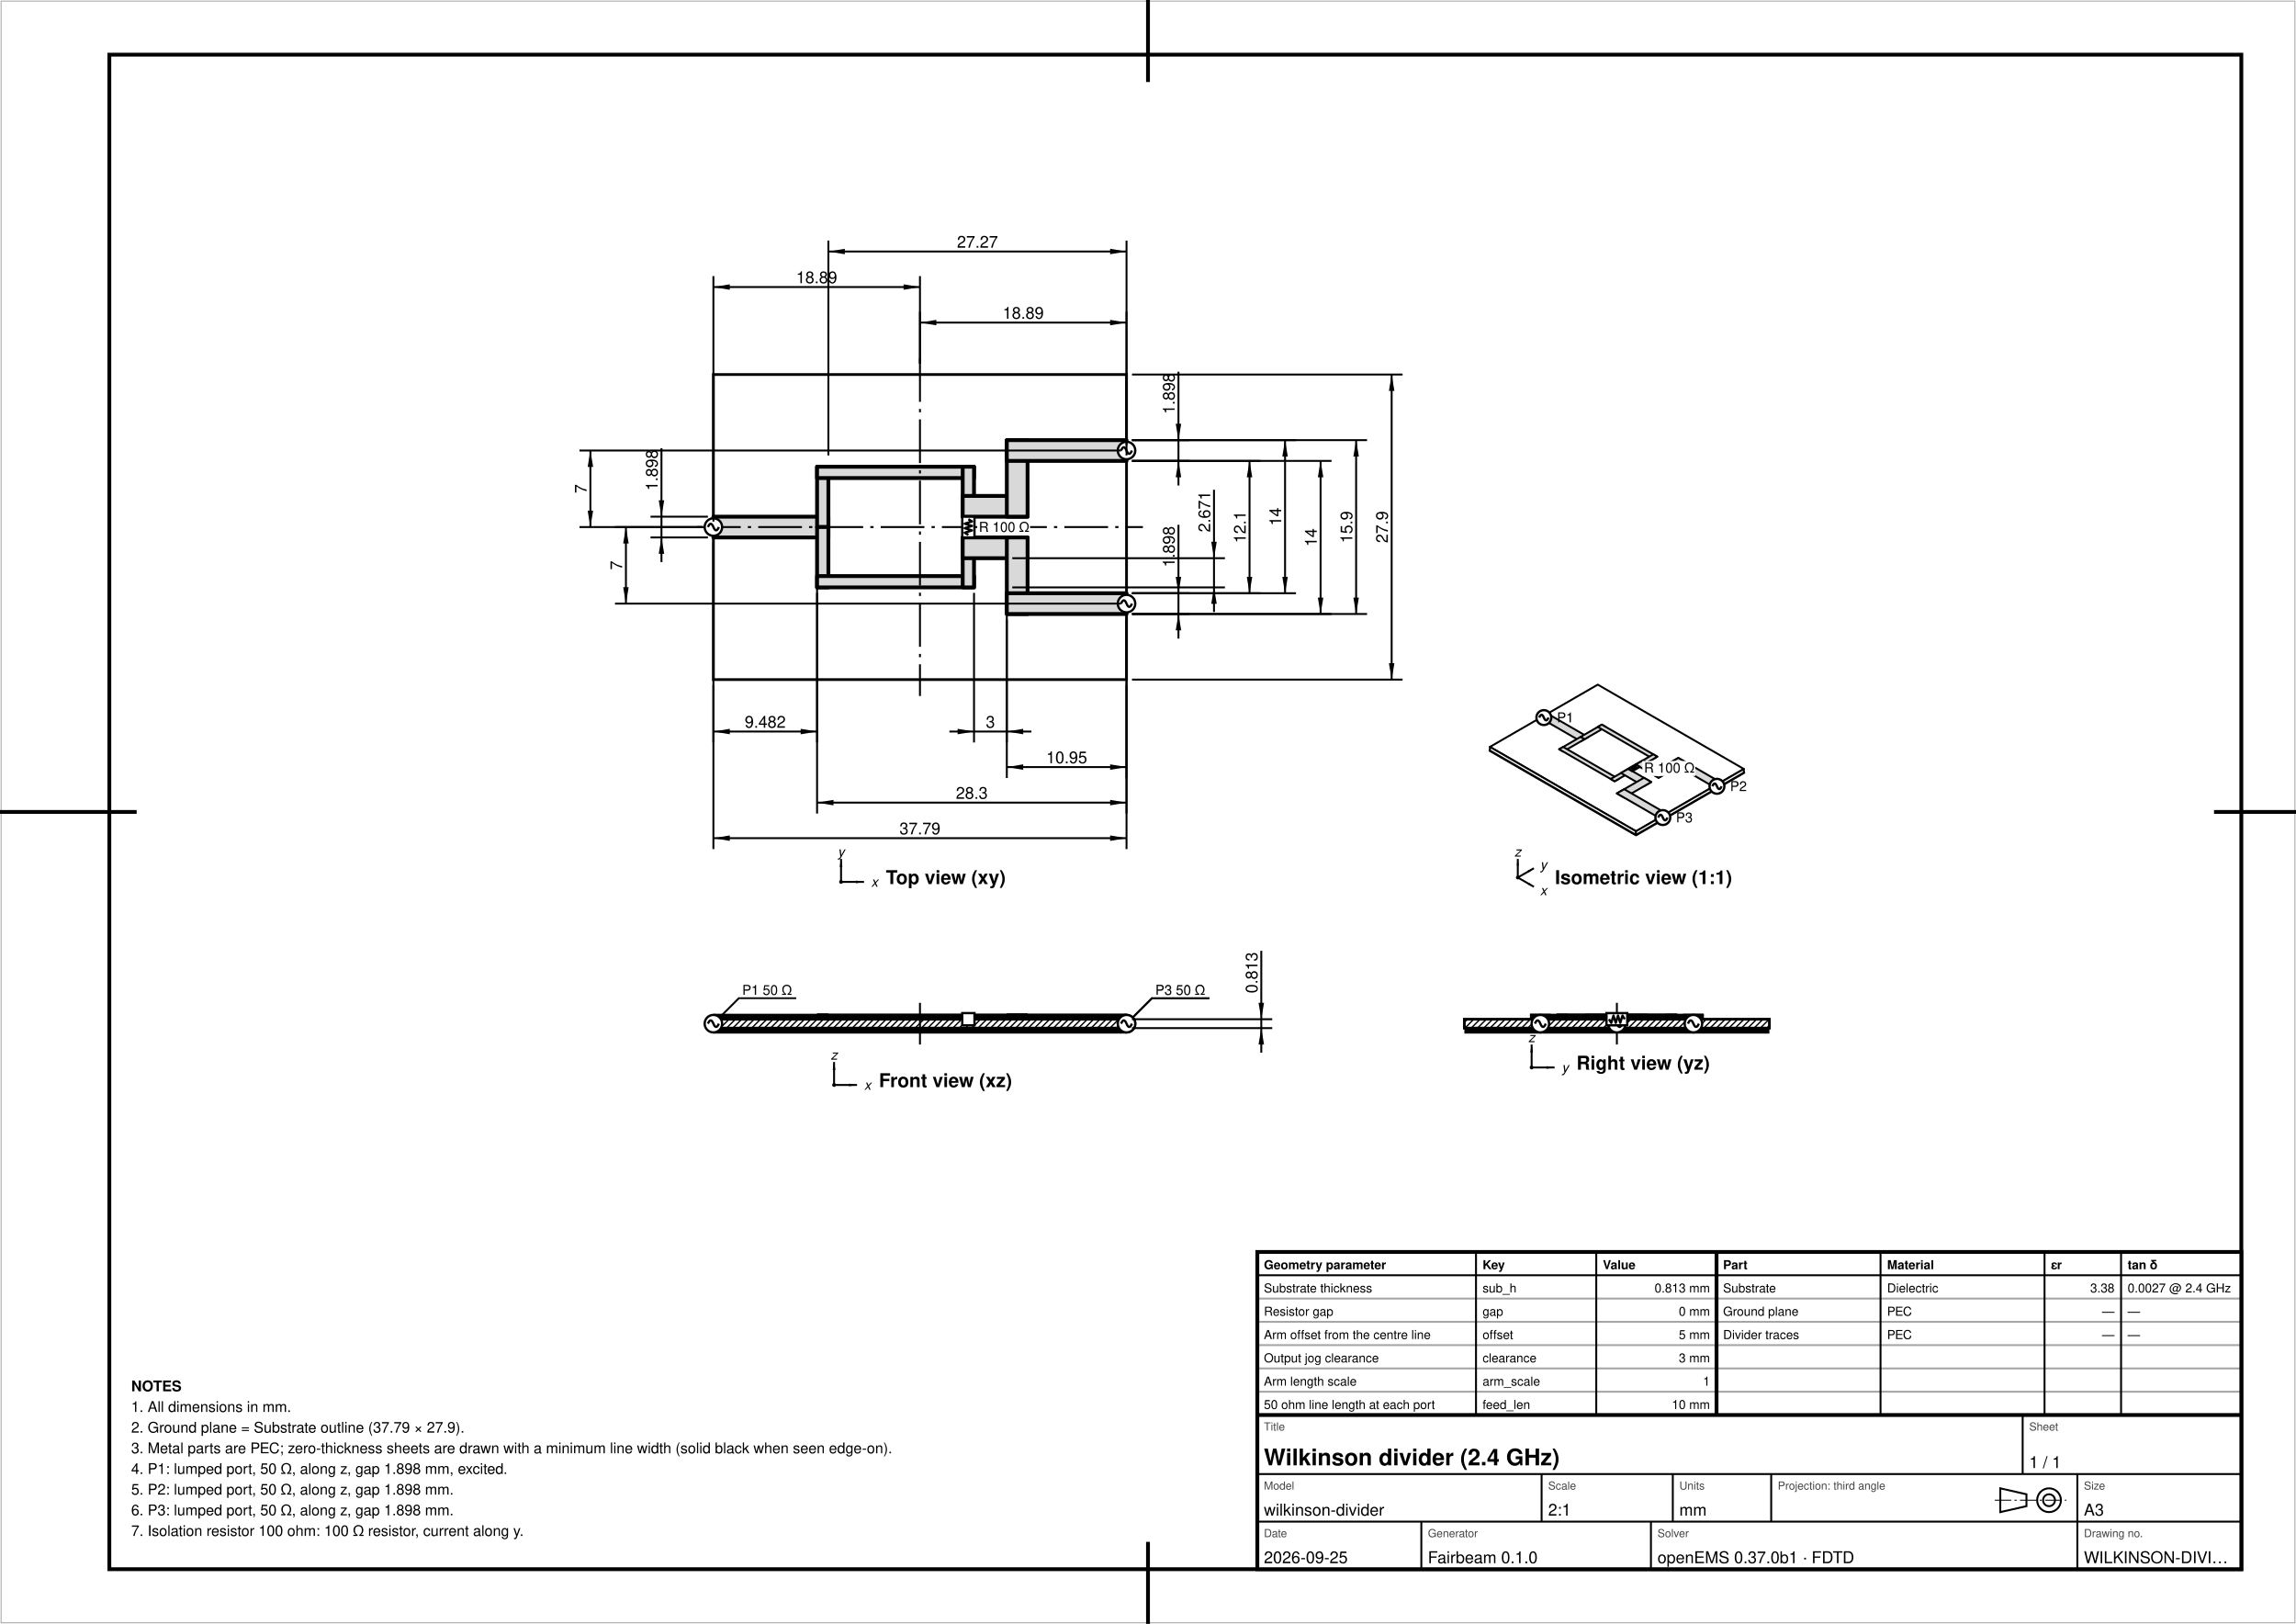
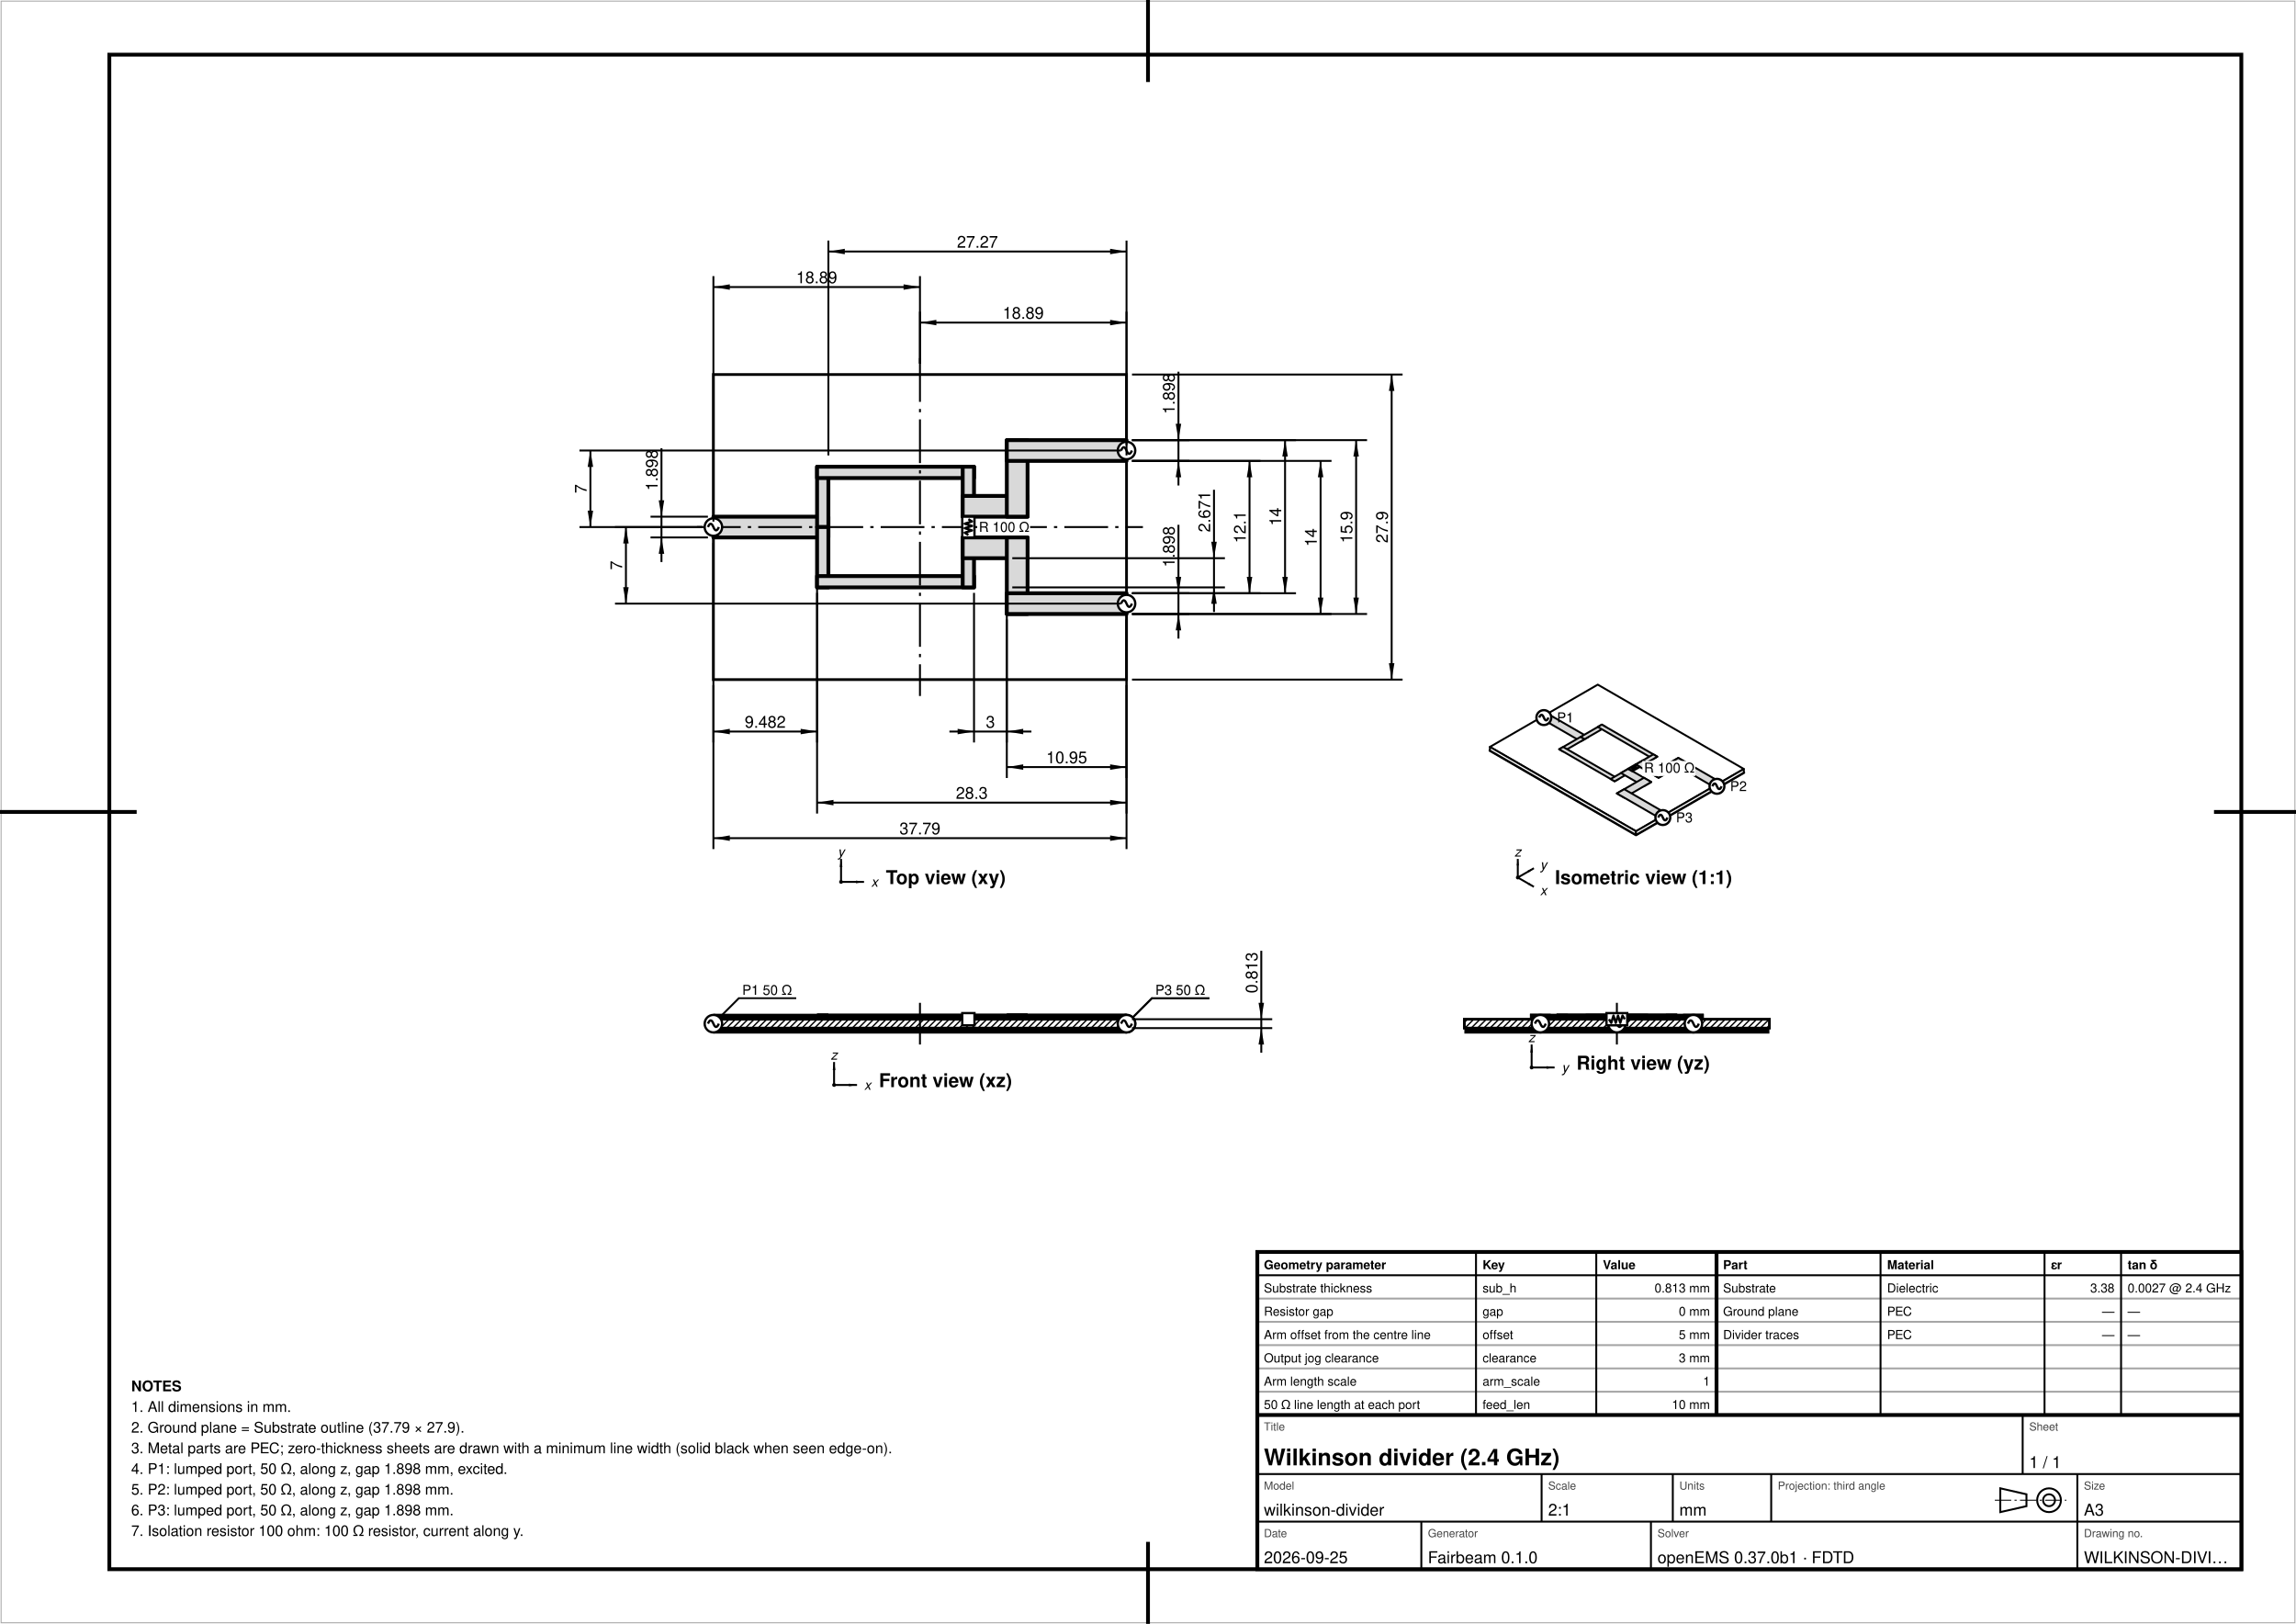
<svg xmlns="http://www.w3.org/2000/svg" version="1.1" width="420mm" height="297mm" viewBox="0 0 420 297" font-family="'IBM Plex Sans', Helvetica, Arial, sans-serif">
  <rect x="0" y="0" width="420" height="297" fill="#fff" stroke="none" />
  <g class="frame">
    <rect x="20" y="10" width="390" height="277" fill="none" stroke="#000" stroke-width="0.7" />
    <g stroke="#000" stroke-width="0.7">
      <line x1="210" y1="0" x2="210" y2="15" />
      <line x1="210" y1="282" x2="210" y2="297" />
      <line x1="0" y1="148.5" x2="25" y2="148.5" />
      <line x1="405" y1="148.5" x2="420" y2="148.5" />
    </g>
    <rect x="0.2" y="0.2" width="419.6" height="296.6" fill="none" stroke="#000" stroke-width="0.175" stroke-opacity="0.35" />
  </g>
  <g transform="translate(129.5 67.5)">
    <g class="view view-top">
      <g>
        <polygon points="1,56.796 76.572,56.796 76.572,1 1,1" fill="#fff" stroke="none" />
      </g>
      <g fill="none" stroke="#000" stroke-width="0.5">
        <polygon points="1,56.796 76.572,56.796 76.572,1 1,1" />
      </g>
      <g stroke-linejoin="round">
        <polygon points="1,30.796 22.035,30.796 22.035,27 1,27" fill="#d9d9d9" stroke="#000" stroke-width="0.7" />
        <polygon points="19.965,28.898 22.035,28.898 22.035,17.863 19.965,17.863" fill="#d9d9d9" stroke="#000" stroke-width="0.7" />
        <polygon points="19.965,19.933 48.674,19.933 48.674,17.863 19.965,17.863" fill="#d9d9d9" stroke="#000" stroke-width="0.7" />
        <polygon points="46.604,27 48.674,27 48.674,17.863 46.604,17.863" fill="#d9d9d9" stroke="#000" stroke-width="0.7" />
        <polygon points="46.604,27 58.47,27 58.47,23.204 46.604,23.204" fill="#d9d9d9" stroke="#000" stroke-width="0.7" />
        <polygon points="54.674,27 58.47,27 58.47,13 54.674,13" fill="#d9d9d9" stroke="#000" stroke-width="0.7" />
        <polygon points="54.674,16.796 76.572,16.796 76.572,13 54.674,13" fill="#d9d9d9" stroke="#000" stroke-width="0.7" />
        <polygon points="19.965,39.933 22.035,39.933 22.035,28.898 19.965,28.898" fill="#d9d9d9" stroke="#000" stroke-width="0.7" />
        <polygon points="19.965,39.933 48.674,39.933 48.674,37.863 19.965,37.863" fill="#d9d9d9" stroke="#000" stroke-width="0.7" />
        <polygon points="46.604,39.933 48.674,39.933 48.674,30.796 46.604,30.796" fill="#d9d9d9" stroke="#000" stroke-width="0.7" />
        <polygon points="46.604,34.592 58.47,34.592 58.47,30.796 46.604,30.796" fill="#d9d9d9" stroke="#000" stroke-width="0.7" />
        <polygon points="54.674,44.796 58.47,44.796 58.47,30.796 54.674,30.796" fill="#d9d9d9" stroke="#000" stroke-width="0.7" />
        <polygon points="54.674,44.796 76.572,44.796 76.572,41 54.674,41" fill="#d9d9d9" stroke="#000" stroke-width="0.7" />
      </g>
      <g stroke="#000" stroke-width="0.35" stroke-dasharray="8 1.3 0.6 1.3">
        <line x1="38.786" y1="-2" x2="38.786" y2="59.796" />
        <line x1="-2" y1="28.898" x2="79.572" y2="28.898" />
      </g>
      <g class="ports">
        <line x1="1" y1="30.796" x2="1" y2="27" stroke="#000" stroke-width="0.35" />
        <g>
          <circle cx="1" cy="28.898" r="1.6" fill="#fff" stroke="#000" stroke-width="0.42" />
          <path d="M0.008 28.898Q0.504 27.698 1 28.898T1.992 28.898" fill="none" stroke="#000" stroke-width="0.42" />
        </g>
        <line x1="76.572" y1="16.796" x2="76.572" y2="13" stroke="#000" stroke-width="0.35" />
        <g>
          <circle cx="76.572" cy="14.898" r="1.6" fill="#fff" stroke="#000" stroke-width="0.42" />
          <path d="M75.58 14.898Q76.076 13.698 76.572 14.898T77.564 14.898" fill="none" stroke="#000" stroke-width="0.42" />
        </g>
        <line x1="76.572" y1="44.796" x2="76.572" y2="41" stroke="#000" stroke-width="0.35" />
        <g>
          <circle cx="76.572" cy="42.898" r="1.6" fill="#fff" stroke="#000" stroke-width="0.42" />
          <path d="M75.58 42.898Q76.076 41.698 76.572 42.898T77.564 42.898" fill="none" stroke="#000" stroke-width="0.42" />
        </g>
      </g>
      <g class="lumped">
        <g>
          <rect x="46.519" y="27" width="2.24" height="3.796" fill="#fff" stroke="#000" stroke-width="0.42" />
          <path d="M47.639 27.456L48.311 27.868L46.967 28.28L48.311 28.692L46.967 29.104L48.311 29.516L46.967 29.928L47.639 30.34" fill="none" stroke="#000" stroke-width="0.42" stroke-linejoin="round" />
          <g>
            <rect x="49.259" y="27.648" width="9.67" height="2.75" fill="#fff" stroke="none" />
            <text x="49.559" y="29.773" font-size="2.5">R 100 Ω</text>
          </g>
        </g>
      </g>
      <g class="dimensions">
        <g stroke="#000" stroke-width="0.35" fill="none">
          <line x1="38.786" y1="-1" x2="38.786" y2="-10.5" />
          <line x1="76.572" y1="13.898" x2="76.572" y2="-10.5" />
          <line x1="38.786" y1="-8.5" x2="76.572" y2="-8.5" />
          <line x1="1" y1="27.898" x2="1" y2="-17" />
          <line x1="38.786" y1="-1" x2="38.786" y2="-17" />
          <line x1="1" y1="-15" x2="38.786" y2="-15" />
          <line x1="22.035" y1="15.796" x2="22.035" y2="-23.5" />
          <line x1="76.572" y1="15.796" x2="76.572" y2="-23.5" />
          <line x1="22.035" y1="-21.5" x2="76.572" y2="-21.5" />
          <line x1="48.674" y1="40.933" x2="48.674" y2="68.296" />
          <line x1="54.674" y1="40.933" x2="54.674" y2="68.296" />
          <line x1="44.174" y1="66.296" x2="59.174" y2="66.296" />
          <line x1="1" y1="31.796" x2="1" y2="68.296" />
          <line x1="19.965" y1="31.796" x2="19.965" y2="68.296" />
          <line x1="1" y1="66.296" x2="19.965" y2="66.296" />
          <line x1="54.674" y1="45.796" x2="54.674" y2="74.796" />
          <line x1="76.572" y1="45.796" x2="76.572" y2="74.796" />
          <line x1="54.674" y1="72.796" x2="76.572" y2="72.796" />
          <line x1="19.965" y1="40.933" x2="19.965" y2="81.296" />
          <line x1="76.572" y1="45.796" x2="76.572" y2="81.296" />
          <line x1="19.965" y1="79.296" x2="76.572" y2="79.296" />
          <line x1="1" y1="57.796" x2="1" y2="87.796" />
          <line x1="76.572" y1="57.796" x2="76.572" y2="87.796" />
          <line x1="1" y1="85.796" x2="76.572" y2="85.796" />
          <line x1="0" y1="27" x2="-10.5" y2="27" />
          <line x1="0" y1="30.796" x2="-10.5" y2="30.796" />
          <line x1="-8.5" y1="14.484" x2="-8.5" y2="35.296" />
          <line x1="-1" y1="28.898" x2="-17" y2="28.898" />
          <line x1="75.572" y1="42.898" x2="-17" y2="42.898" />
          <line x1="-15" y1="28.898" x2="-15" y2="42.898" />
          <line x1="75.572" y1="14.898" x2="-23.5" y2="14.898" />
          <line x1="-1" y1="28.898" x2="-23.5" y2="28.898" />
          <line x1="-21.5" y1="14.898" x2="-21.5" y2="28.898" />
          <line x1="77.572" y1="41" x2="88.072" y2="41" />
          <line x1="77.572" y1="44.796" x2="88.072" y2="44.796" />
          <line x1="86.072" y1="28.484" x2="86.072" y2="49.296" />
          <line x1="77.572" y1="13" x2="88.072" y2="13" />
          <line x1="77.572" y1="16.796" x2="88.072" y2="16.796" />
          <line x1="86.072" y1="0.484" x2="86.072" y2="21.296" />
          <line x1="55.674" y1="34.592" x2="94.572" y2="34.592" />
          <line x1="55.674" y1="39.933" x2="94.572" y2="39.933" />
          <line x1="92.572" y1="22.076" x2="92.572" y2="44.433" />
          <line x1="77.572" y1="16.796" x2="101.072" y2="16.796" />
          <line x1="77.572" y1="41" x2="101.072" y2="41" />
          <line x1="99.072" y1="16.796" x2="99.072" y2="41" />
          <line x1="77.572" y1="13" x2="107.572" y2="13" />
          <line x1="77.572" y1="41" x2="107.572" y2="41" />
          <line x1="105.572" y1="13" x2="105.572" y2="41" />
          <line x1="77.572" y1="16.796" x2="114.072" y2="16.796" />
          <line x1="77.572" y1="44.796" x2="114.072" y2="44.796" />
          <line x1="112.072" y1="16.796" x2="112.072" y2="44.796" />
          <line x1="77.572" y1="13" x2="120.572" y2="13" />
          <line x1="77.572" y1="44.796" x2="120.572" y2="44.796" />
          <line x1="118.572" y1="13" x2="118.572" y2="44.796" />
          <line x1="77.572" y1="1" x2="127.072" y2="1" />
          <line x1="77.572" y1="56.796" x2="127.072" y2="56.796" />
          <line x1="125.072" y1="1" x2="125.072" y2="56.796" />
        </g>
        <g>
          <polygon points="38.786,-8.5 41.786,-9 41.786,-8" fill="#000" stroke="none" />
          <polygon points="76.572,-8.5 73.572,-8 73.572,-9" fill="#000" stroke="none" />
          <polygon points="1,-15 4,-15.5 4,-14.5" fill="#000" stroke="none" />
          <polygon points="38.786,-15 35.786,-14.5 35.786,-15.5" fill="#000" stroke="none" />
          <polygon points="22.035,-21.5 25.035,-22 25.035,-21" fill="#000" stroke="none" />
          <polygon points="76.572,-21.5 73.572,-21 73.572,-22" fill="#000" stroke="none" />
          <polygon points="48.674,66.296 45.674,66.796 45.674,65.796" fill="#000" stroke="none" />
          <polygon points="54.674,66.296 57.674,65.796 57.674,66.796" fill="#000" stroke="none" />
          <polygon points="1,66.296 4,65.796 4,66.796" fill="#000" stroke="none" />
          <polygon points="19.965,66.296 16.965,66.796 16.965,65.796" fill="#000" stroke="none" />
          <polygon points="54.674,72.796 57.674,72.296 57.674,73.296" fill="#000" stroke="none" />
          <polygon points="76.572,72.796 73.572,73.296 73.572,72.296" fill="#000" stroke="none" />
          <polygon points="19.965,79.296 22.965,78.796 22.965,79.796" fill="#000" stroke="none" />
          <polygon points="76.572,79.296 73.572,79.796 73.572,78.796" fill="#000" stroke="none" />
          <polygon points="1,85.796 4,85.296 4,86.296" fill="#000" stroke="none" />
          <polygon points="76.572,85.796 73.572,86.296 73.572,85.296" fill="#000" stroke="none" />
          <polygon points="-8.5,27 -9,24 -8,24" fill="#000" stroke="none" />
          <polygon points="-8.5,30.796 -8,33.796 -9,33.796" fill="#000" stroke="none" />
          <polygon points="-15,28.898 -14.5,31.898 -15.5,31.898" fill="#000" stroke="none" />
          <polygon points="-15,42.898 -15.5,39.898 -14.5,39.898" fill="#000" stroke="none" />
          <polygon points="-21.5,14.898 -21,17.898 -22,17.898" fill="#000" stroke="none" />
          <polygon points="-21.5,28.898 -22,25.898 -21,25.898" fill="#000" stroke="none" />
          <polygon points="86.072,41 85.572,38 86.572,38" fill="#000" stroke="none" />
          <polygon points="86.072,44.796 86.572,47.796 85.572,47.796" fill="#000" stroke="none" />
          <polygon points="86.072,13 85.572,10 86.572,10" fill="#000" stroke="none" />
          <polygon points="86.072,16.796 86.572,19.796 85.572,19.796" fill="#000" stroke="none" />
          <polygon points="92.572,34.592 92.072,31.592 93.072,31.592" fill="#000" stroke="none" />
          <polygon points="92.572,39.933 93.072,42.933 92.072,42.933" fill="#000" stroke="none" />
          <polygon points="99.072,16.796 99.572,19.796 98.572,19.796" fill="#000" stroke="none" />
          <polygon points="99.072,41 98.572,38 99.572,38" fill="#000" stroke="none" />
          <polygon points="105.572,13 106.072,16 105.072,16" fill="#000" stroke="none" />
          <polygon points="105.572,41 105.072,38 106.072,38" fill="#000" stroke="none" />
          <polygon points="112.072,16.796 112.572,19.796 111.572,19.796" fill="#000" stroke="none" />
          <polygon points="112.072,44.796 111.572,41.796 112.572,41.796" fill="#000" stroke="none" />
          <polygon points="118.572,13 119.072,16 118.072,16" fill="#000" stroke="none" />
          <polygon points="118.572,44.796 118.072,41.796 119.072,41.796" fill="#000" stroke="none" />
          <polygon points="125.072,1 125.572,4 124.572,4" fill="#000" stroke="none" />
          <polygon points="125.072,56.796 124.572,53.796 125.572,53.796" fill="#000" stroke="none" />
        </g>
        <g fill="#000" font-size="3" stroke="none">
          <text x="57.679" y="-9.2" text-anchor="middle">18.89</text>
          <text x="19.893" y="-15.7" text-anchor="middle">18.89</text>
          <text x="49.303" y="-22.2" text-anchor="middle">27.27</text>
          <text x="51.674" y="65.596" text-anchor="middle">3</text>
          <text x="10.483" y="65.596" text-anchor="middle">9.482</text>
          <text x="65.623" y="72.096" text-anchor="middle">10.95</text>
          <text x="48.268" y="78.596" text-anchor="middle">28.3</text>
          <text x="38.786" y="85.096" text-anchor="middle">37.79</text>
          <text x="-9.2" y="18.492" text-anchor="middle" transform="rotate(-90 -9.2 18.492)">1.898</text>
          <text x="-15.7" y="35.898" text-anchor="middle" transform="rotate(-90 -15.7 35.898)">7</text>
          <text x="-22.2" y="21.898" text-anchor="middle" transform="rotate(-90 -22.2 21.898)">7</text>
          <text x="85.372" y="32.492" text-anchor="middle" transform="rotate(-90 85.372 32.492)">1.898</text>
          <text x="85.372" y="4.492" text-anchor="middle" transform="rotate(-90 85.372 4.492)">1.898</text>
          <text x="91.872" y="26.084" text-anchor="middle" transform="rotate(-90 91.872 26.084)">2.671</text>
          <text x="98.372" y="28.898" text-anchor="middle" transform="rotate(-90 98.372 28.898)">12.1</text>
          <text x="104.872" y="27" text-anchor="middle" transform="rotate(-90 104.872 27)">14</text>
          <text x="111.372" y="30.796" text-anchor="middle" transform="rotate(-90 111.372 30.796)">14</text>
          <text x="117.872" y="28.898" text-anchor="middle" transform="rotate(-90 117.872 28.898)">15.9</text>
          <text x="124.372" y="28.898" text-anchor="middle" transform="rotate(-90 124.372 28.898)">27.9</text>
        </g>
      </g>
      <g class="triad">
        <circle cx="24.351" cy="93.796" r="0.35" fill="#000" stroke="none" />
        <line x1="24.351" y1="93.796" x2="28.551" y2="93.796" stroke="#000" stroke-width="0.35" />
        <polygon points="28.551,93.796 27.081,94.041 27.081,93.551" fill="#000" stroke="none" />
        <text x="29.851" y="94.671" font-size="2.5" text-anchor="start" font-style="italic">x</text>
        <line x1="24.351" y1="93.796" x2="24.351" y2="89.596" stroke="#000" stroke-width="0.35" />
        <polygon points="24.351,89.596 24.596,91.066 24.106,91.066" fill="#000" stroke="none" />
        <text x="24.351" y="89.171" font-size="2.5" text-anchor="middle" font-style="italic">y</text>
      </g>
      <text x="32.551" y="94.196" font-size="3.5" font-weight="600">Top view (xy)</text>
    </g>
  </g>
  <g transform="translate(271.547 124.217)">
    <g class="view view-iso">
      <polygon points="1,13.053 27.719,28.479 47.445,17.09 20.727,1.664" fill="#d9d9d9" stroke="#000" stroke-width="0.5" stroke-linejoin="round" />
      <polygon points="1,12.389 27.719,27.815 47.445,16.426 20.727,1" fill="#fff" stroke="#000" stroke-width="0.35" stroke-linejoin="round" />
      <polygon points="10.192,7.082 17.629,11.376 18.971,10.601 11.534,6.307" fill="#d9d9d9" stroke="#000" stroke-width="0.35" stroke-linejoin="round" />
      <polygon points="17.569,10.566 18.3,10.988 22.202,8.736 21.47,8.313" fill="#d9d9d9" stroke="#000" stroke-width="0.35" stroke-linejoin="round" />
      <polygon points="20.738,8.736 30.888,14.596 31.62,14.173 21.47,8.313" fill="#d9d9d9" stroke="#000" stroke-width="0.35" stroke-linejoin="round" />
      <polygon points="13.667,12.818 14.399,13.241 18.3,10.988 17.569,10.566" fill="#d9d9d9" stroke="#000" stroke-width="0.35" stroke-linejoin="round" />
      <polygon points="27.658,15.616 28.39,16.039 31.62,14.173 30.888,13.751" fill="#d9d9d9" stroke="#000" stroke-width="0.35" stroke-linejoin="round" />
      <polygon points="13.667,12.818 23.817,18.678 24.549,18.256 14.399,12.396" fill="#d9d9d9" stroke="#000" stroke-width="0.35" stroke-linejoin="round" />
      <polygon points="30.511,17.263 31.853,18.038 36.803,15.18 35.461,14.406" fill="#d9d9d9" stroke="#000" stroke-width="0.35" stroke-linejoin="round" />
      <polygon points="27.658,15.616 31.853,18.038 33.195,17.263 29,14.841" fill="#d9d9d9" stroke="#000" stroke-width="0.35" stroke-linejoin="round" />
      <polygon points="34.119,15.18 41.861,19.65 43.203,18.875 35.461,14.406" fill="#d9d9d9" stroke="#000" stroke-width="0.35" stroke-linejoin="round" />
      <polygon points="23.085,18.256 23.817,18.678 27.048,16.813 26.316,16.391" fill="#d9d9d9" stroke="#000" stroke-width="0.35" stroke-linejoin="round" />
      <polygon points="24.974,17.166 29.169,19.588 30.511,18.813 26.316,16.391" fill="#d9d9d9" stroke="#000" stroke-width="0.35" stroke-linejoin="round" />
      <polygon points="24.219,20.896 25.561,21.671 30.511,18.813 29.169,18.038" fill="#d9d9d9" stroke="#000" stroke-width="0.35" stroke-linejoin="round" />
      <polygon points="1,13.053 27.719,28.479 27.719,27.815 1,12.389" fill="#fff" stroke="#000" stroke-width="0.35" stroke-linejoin="round" />
      <polygon points="27.719,28.479 47.445,17.09 47.445,16.426 27.719,27.815" fill="#fff" stroke="#000" stroke-width="0.35" stroke-linejoin="round" />
      <polygon points="24.219,20.896 31.961,25.366 33.303,24.591 25.561,20.121" fill="#d9d9d9" stroke="#000" stroke-width="0.35" stroke-linejoin="round" />
      <line x1="10.192" y1="7.746" x2="11.534" y2="6.307" stroke="#000" stroke-width="0.35" />
      <g>
        <circle cx="10.863" cy="7.027" r="1.36" fill="#fff" stroke="#000" stroke-width="0.42" />
        <path d="M10.02 7.027Q10.442 6.007 10.863 7.027T11.707 7.027" fill="none" stroke="#000" stroke-width="0.42" />
      </g>
      <text x="13.263" y="7.902" font-size="2.5">P1</text>
      <line x1="41.861" y1="20.314" x2="43.203" y2="18.875" stroke="#000" stroke-width="0.35" />
      <g>
        <circle cx="42.532" cy="19.595" r="1.36" fill="#fff" stroke="#000" stroke-width="0.42" />
        <path d="M41.689 19.595Q42.11 18.575 42.532 19.595T43.375 19.595" fill="none" stroke="#000" stroke-width="0.42" />
      </g>
      <text x="44.932" y="20.47" font-size="2.5">P2</text>
      <line x1="31.961" y1="26.03" x2="33.303" y2="24.591" stroke="#000" stroke-width="0.35" />
      <g>
        <circle cx="32.632" cy="25.31" r="1.36" fill="#fff" stroke="#000" stroke-width="0.42" />
        <path d="M31.789 25.31Q32.211 24.29 32.632 25.31T33.475 25.31" fill="none" stroke="#000" stroke-width="0.42" />
      </g>
      <text x="35.032" y="26.185" font-size="2.5">P3</text>
      <g class="lumped">
        <polygon points="26.316,16.391 27.048,16.813 28.39,16.039 27.658,15.616" fill="#fff" stroke="#000" stroke-width="0.42" stroke-linejoin="round" />
        <path d="M26.843 16.509L27.208 16.552L26.915 16.214L27.499 16.384L27.206 16.046L27.791 16.215L27.497 15.878L27.863 15.92" fill="none" stroke="#000" stroke-width="0.35" stroke-linejoin="round" />
        <g>
          <rect x="28.89" y="14.965" width="9.67" height="2.75" fill="#fff" stroke="none" />
          <text x="29.19" y="17.09" font-size="2.5">R 100 Ω</text>
        </g>
      </g>
      <g class="triad">
        <circle cx="6.099" cy="36.279" r="0.35" fill="#000" stroke="none" />
        <line x1="6.099" y1="36.279" x2="9.043" y2="37.979" stroke="#000" stroke-width="0.35" />
        <polygon points="9.043,37.979 7.913,37.556 8.112,37.212" fill="#000" stroke="none" />
        <text x="10.169" y="39.504" font-size="2.5" text-anchor="start" font-style="italic">x</text>
        <line x1="6.099" y1="36.279" x2="9.043" y2="34.579" stroke="#000" stroke-width="0.35" />
        <polygon points="9.043,34.579 8.112,35.346 7.913,35.002" fill="#000" stroke="none" />
        <text x="10.169" y="34.804" font-size="2.5" text-anchor="start" font-style="italic">y</text>
        <line x1="6.099" y1="36.279" x2="6.099" y2="32.879" stroke="#000" stroke-width="0.35" />
        <polygon points="6.099,32.879 6.297,34.069 5.9,34.069" fill="#000" stroke="none" />
        <text x="6.099" y="32.454" font-size="2.5" text-anchor="middle" font-style="italic">z</text>
      </g>
      <text x="12.899" y="37.479" font-size="3.5" font-weight="600">Isometric view (1:1)</text>
    </g>
  </g>
  <g transform="translate(129.5 185.412)">
    <g class="view view-front">
      <g>
        <polygon points="1,2.626 76.572,2.626 76.572,1 1,1" fill="#fff" stroke="none" />
      </g>
      <path d="M1 1.575L1.575 1M1.099 2.626L2.725 1M2.248 2.626L3.874 1M3.398 2.626L5.024 1M4.548 2.626L6.174 1M5.698 2.626L7.324 1M6.847 2.626L8.473 1M7.997 2.626L9.623 1M9.147 2.626L10.773 1M10.297 2.626L11.923 1M11.446 2.626L13.072 1M12.596 2.626L14.222 1M13.746 2.626L15.372 1M14.896 2.626L16.522 1M16.045 2.626L17.671 1M17.195 2.626L18.821 1M18.345 2.626L19.971 1M19.495 2.626L21.121 1M20.644 2.626L22.27 1M21.794 2.626L23.42 1M22.944 2.626L24.57 1M24.094 2.626L25.72 1M25.244 2.626L26.87 1M26.393 2.626L28.019 1M27.543 2.626L29.169 1M28.693 2.626L30.319 1M29.843 2.626L31.469 1M30.992 2.626L32.618 1M32.142 2.626L33.768 1M33.292 2.626L34.918 1M34.442 2.626L36.068 1M35.591 2.626L37.217 1M36.741 2.626L38.367 1M37.891 2.626L39.517 1M39.041 2.626L40.667 1M40.19 2.626L41.816 1M41.34 2.626L42.966 1M42.49 2.626L44.116 1M43.64 2.626L45.266 1M44.789 2.626L46.415 1M45.939 2.626L47.565 1M47.089 2.626L48.715 1M48.239 2.626L49.865 1M49.388 2.626L51.014 1M50.538 2.626L52.164 1M51.688 2.626L53.314 1M52.838 2.626L54.464 1M53.987 2.626L55.613 1M55.137 2.626L56.763 1M56.287 2.626L57.913 1M57.437 2.626L59.063 1M58.586 2.626L60.212 1M59.736 2.626L61.362 1M60.886 2.626L62.512 1M62.036 2.626L63.662 1M63.185 2.626L64.811 1M64.335 2.626L65.961 1M65.485 2.626L67.111 1M66.635 2.626L68.261 1M67.784 2.626L69.41 1M68.934 2.626L70.56 1M70.084 2.626L71.71 1M71.234 2.626L72.86 1M72.383 2.626L74.009 1M73.533 2.626L75.159 1M74.683 2.626L76.309 1M75.833 2.626L76.572 1.887" fill="none" stroke="#000" stroke-width="0.25" />
      <g fill="none" stroke="#000" stroke-width="0.5">
        <polygon points="1,2.626 76.572,2.626 76.572,1 1,1" />
      </g>
      <g stroke-linejoin="round">
        <rect x="54.674" y="0" width="21.898" height="1" fill="#000" stroke="none" />
        <rect x="19.965" y="0" width="28.709" height="1" fill="#000" stroke="none" />
        <rect x="46.604" y="0" width="2.07" height="1" fill="#000" stroke="none" />
        <rect x="46.604" y="0" width="11.866" height="1" fill="#000" stroke="none" />
        <rect x="54.674" y="0" width="3.796" height="1" fill="#000" stroke="none" />
        <rect x="19.965" y="0" width="2.07" height="1" fill="#000" stroke="none" />
        <rect x="1" y="0" width="21.035" height="1" fill="#000" stroke="none" />
        <rect x="46.604" y="0" width="11.866" height="1" fill="#000" stroke="none" />
        <rect x="19.965" y="0" width="2.07" height="1" fill="#000" stroke="none" />
        <rect x="19.965" y="0" width="28.709" height="1" fill="#000" stroke="none" />
        <rect x="46.604" y="0" width="2.07" height="1" fill="#000" stroke="none" />
        <rect x="54.674" y="0" width="3.796" height="1" fill="#000" stroke="none" />
        <rect x="54.674" y="0" width="21.898" height="1" fill="#000" stroke="none" />
        <rect x="1" y="2.626" width="75.572" height="1" fill="#000" stroke="none" />
      </g>
      <g stroke="#000" stroke-width="0.35" stroke-dasharray="8 1.3 0.6 1.3">
        <line x1="38.786" y1="-2" x2="38.786" y2="5.626" />
      </g>
      <g class="ports">
        <line x1="1" y1="2.626" x2="1" y2="1" stroke="#000" stroke-width="0.35" />
        <g>
          <circle cx="1" cy="1.813" r="1.6" fill="#fff" stroke="#000" stroke-width="0.42" />
          <path d="M0.008 1.813Q0.504 0.613 1 1.813T1.992 1.813" fill="none" stroke="#000" stroke-width="0.42" />
        </g>
        <line x1="76.572" y1="2.626" x2="76.572" y2="1" stroke="#000" stroke-width="0.35" />
        <g>
          <circle cx="76.572" cy="1.813" r="1.6" fill="#fff" stroke="#000" stroke-width="0.42" />
          <path d="M75.58 1.813Q76.076 0.613 76.572 1.813T77.564 1.813" fill="none" stroke="#000" stroke-width="0.42" />
        </g>
        <line x1="76.572" y1="2.626" x2="76.572" y2="1" stroke="#000" stroke-width="0.35" />
        <g>
          <circle cx="76.572" cy="1.813" r="1.6" fill="#fff" stroke="#000" stroke-width="0.42" />
          <path d="M75.58 1.813Q76.076 0.613 76.572 1.813T77.564 1.813" fill="none" stroke="#000" stroke-width="0.42" />
        </g>
        <g>
          <polyline points="2.131,0.682 5.667,-2.854 16.152,-2.854" fill="none" stroke="#000" stroke-width="0.35" />
          <rect x="5.667" y="-5.229" width="10.485" height="2.175" fill="#fff" stroke="none" fill-opacity="0.85" />
          <text x="6.267" y="-3.454" font-size="2.5" text-anchor="start">P1 50 Ω</text>
        </g>
        <g>
          <polyline points="77.703,0.682 81.239,-2.854 91.724,-2.854" fill="none" stroke="#000" stroke-width="0.35" />
          <rect x="81.239" y="-5.229" width="10.485" height="2.175" fill="#fff" stroke="none" fill-opacity="0.85" />
          <text x="81.839" y="-3.454" font-size="2.5" text-anchor="start">P2 50 Ω</text>
        </g>
        <g>
          <polyline points="77.703,0.682 81.239,-2.854 91.724,-2.854" fill="none" stroke="#000" stroke-width="0.35" />
          <rect x="81.239" y="-5.229" width="10.485" height="2.175" fill="#fff" stroke="none" fill-opacity="0.85" />
          <text x="81.839" y="-3.454" font-size="2.5" text-anchor="start">P3 50 Ω</text>
        </g>
      </g>
      <g class="lumped">
        <g>
          <rect x="46.519" y="-0.12" width="2.24" height="2.24" fill="#fff" stroke="#000" stroke-width="0.42" />
        </g>
      </g>
      <g class="dimensions">
        <g stroke="#000" stroke-width="0.35" fill="none">
          <line x1="77.572" y1="1" x2="103.224" y2="1" />
          <line x1="77.572" y1="2.626" x2="103.224" y2="2.626" />
          <line x1="101.224" y1="-11.516" x2="101.224" y2="7.126" />
        </g>
        <g>
          <polygon points="101.224,1 100.724,-2 101.724,-2" fill="#000" stroke="none" />
          <polygon points="101.224,2.626 101.724,5.626 100.724,5.626" fill="#000" stroke="none" />
        </g>
        <g fill="#000" font-size="3" stroke="none">
          <text x="100.524" y="-7.508" text-anchor="middle" transform="rotate(-90 100.524 -7.508)">0.813</text>
        </g>
      </g>
      <g class="triad">
        <circle cx="23.074" cy="13.026" r="0.35" fill="#000" stroke="none" />
        <line x1="23.074" y1="13.026" x2="27.274" y2="13.026" stroke="#000" stroke-width="0.35" />
        <polygon points="27.274,13.026 25.804,13.271 25.804,12.781" fill="#000" stroke="none" />
        <text x="28.574" y="13.901" font-size="2.5" text-anchor="start" font-style="italic">x</text>
        <line x1="23.074" y1="13.026" x2="23.074" y2="8.826" stroke="#000" stroke-width="0.35" />
        <polygon points="23.074,8.826 23.319,10.296 22.829,10.296" fill="#000" stroke="none" />
        <text x="23.074" y="8.401" font-size="2.5" text-anchor="middle" font-style="italic">z</text>
      </g>
      <text x="31.274" y="13.426" font-size="3.5" font-weight="600">Front view (xz)</text>
    </g>
  </g>
  <g transform="translate(266.872 185.412)">
    <g class="view view-side">
      <g>
        <polygon points="1,2.626 56.796,2.626 56.796,1 1,1" fill="#fff" stroke="none" />
      </g>
      <path d="M1 1.575L1.575 1M1.099 2.626L2.725 1M2.248 2.626L3.874 1M3.398 2.626L5.024 1M4.548 2.626L6.174 1M5.698 2.626L7.324 1M6.847 2.626L8.473 1M7.997 2.626L9.623 1M9.147 2.626L10.773 1M10.297 2.626L11.923 1M11.446 2.626L13.072 1M12.596 2.626L14.222 1M13.746 2.626L15.372 1M14.896 2.626L16.522 1M16.045 2.626L17.671 1M17.195 2.626L18.821 1M18.345 2.626L19.971 1M19.495 2.626L21.121 1M20.644 2.626L22.27 1M21.794 2.626L23.42 1M22.944 2.626L24.57 1M24.094 2.626L25.72 1M25.244 2.626L26.87 1M26.393 2.626L28.019 1M27.543 2.626L29.169 1M28.693 2.626L30.319 1M29.843 2.626L31.469 1M30.992 2.626L32.618 1M32.142 2.626L33.768 1M33.292 2.626L34.918 1M34.442 2.626L36.068 1M35.591 2.626L37.217 1M36.741 2.626L38.367 1M37.891 2.626L39.517 1M39.041 2.626L40.667 1M40.19 2.626L41.816 1M41.34 2.626L42.966 1M42.49 2.626L44.116 1M43.64 2.626L45.266 1M44.789 2.626L46.415 1M45.939 2.626L47.565 1M47.089 2.626L48.715 1M48.239 2.626L49.865 1M49.388 2.626L51.014 1M50.538 2.626L52.164 1M51.688 2.626L53.314 1M52.838 2.626L54.464 1M53.987 2.626L55.613 1M55.137 2.626L56.763 1M56.287 2.626L56.796 2.117" fill="none" stroke="#000" stroke-width="0.25" />
      <g fill="none" stroke="#000" stroke-width="0.5">
        <polygon points="1,2.626 56.796,2.626 56.796,1 1,1" />
      </g>
      <g stroke-linejoin="round">
        <rect x="27" y="0" width="3.796" height="1" fill="#000" stroke="none" />
        <rect x="28.898" y="0" width="11.035" height="1" fill="#000" stroke="none" />
        <rect x="17.863" y="0" width="11.035" height="1" fill="#000" stroke="none" />
        <rect x="37.863" y="0" width="2.07" height="1" fill="#000" stroke="none" />
        <rect x="30.796" y="0" width="9.137" height="1" fill="#000" stroke="none" />
        <rect x="17.863" y="0" width="2.07" height="1" fill="#000" stroke="none" />
        <rect x="17.863" y="0" width="9.137" height="1" fill="#000" stroke="none" />
        <rect x="30.796" y="0" width="3.796" height="1" fill="#000" stroke="none" />
        <rect x="30.796" y="0" width="14" height="1" fill="#000" stroke="none" />
        <rect x="23.204" y="0" width="3.796" height="1" fill="#000" stroke="none" />
        <rect x="13" y="0" width="14" height="1" fill="#000" stroke="none" />
        <rect x="1" y="2.626" width="55.796" height="1" fill="#000" stroke="none" />
        <rect x="41" y="0" width="3.796" height="1" fill="#000" stroke="none" />
        <rect x="13" y="0" width="3.796" height="1" fill="#000" stroke="none" />
      </g>
      <g stroke="#000" stroke-width="0.35" stroke-dasharray="8 1.3 0.6 1.3">
        <line x1="28.898" y1="-2" x2="28.898" y2="5.626" />
      </g>
      <g class="ports">
        <line x1="27" y1="2.626" x2="30.796" y2="1" stroke="#000" stroke-width="0.35" />
        <g>
          <circle cx="28.898" cy="1.813" r="1.6" fill="#fff" stroke="#000" stroke-width="0.42" />
          <path d="M27.906 1.813Q28.402 0.613 28.898 1.813T29.89 1.813" fill="none" stroke="#000" stroke-width="0.42" />
        </g>
        <line x1="41" y1="2.626" x2="44.796" y2="1" stroke="#000" stroke-width="0.35" />
        <g>
          <circle cx="42.898" cy="1.813" r="1.6" fill="#fff" stroke="#000" stroke-width="0.42" />
          <path d="M41.906 1.813Q42.402 0.613 42.898 1.813T43.89 1.813" fill="none" stroke="#000" stroke-width="0.42" />
        </g>
        <line x1="13" y1="2.626" x2="16.796" y2="1" stroke="#000" stroke-width="0.35" />
        <g>
          <circle cx="14.898" cy="1.813" r="1.6" fill="#fff" stroke="#000" stroke-width="0.42" />
          <path d="M13.906 1.813Q14.402 0.613 14.898 1.813T15.89 1.813" fill="none" stroke="#000" stroke-width="0.42" />
        </g>
      </g>
      <g class="lumped">
        <g>
          <rect x="27" y="-0.12" width="3.796" height="2.24" fill="#fff" stroke="#000" stroke-width="0.42" />
          <path d="M27.456 1L27.868 1.672L28.28 0.328L28.692 1.672L29.104 0.328L29.516 1.672L29.928 0.328L30.34 1" fill="none" stroke="#000" stroke-width="0.42" stroke-linejoin="round" />
        </g>
      </g>
      <g class="triad">
        <circle cx="13.305" cy="9.826" r="0.35" fill="#000" stroke="none" />
        <line x1="13.305" y1="9.826" x2="17.505" y2="9.826" stroke="#000" stroke-width="0.35" />
        <polygon points="17.505,9.826 16.035,10.071 16.035,9.581" fill="#000" stroke="none" />
        <text x="18.805" y="10.701" font-size="2.5" text-anchor="start" font-style="italic">y</text>
        <line x1="13.305" y1="9.826" x2="13.305" y2="5.626" stroke="#000" stroke-width="0.35" />
        <polygon points="13.305,5.626 13.55,7.096 13.06,7.096" fill="#000" stroke="none" />
        <text x="13.305" y="5.201" font-size="2.5" text-anchor="middle" font-style="italic">z</text>
      </g>
      <text x="21.505" y="10.226" font-size="3.5" font-weight="600">Right view (yz)</text>
    </g>
  </g>
  <g font-size="2.7" fill="#000" class="notes">
    <text x="24" y="254.46" font-weight="600">NOTES</text>
    <text x="24" y="258.24">1. All dimensions in mm.</text>
    <text x="24" y="262.02">2. Ground plane = Substrate outline (37.79 × 27.9).</text>
    <text x="24" y="265.8">3. Metal parts are PEC; zero-thickness sheets are drawn with a minimum line width (solid black when seen edge-on).</text>
    <text x="24" y="269.58">4. P1: lumped port, 50 Ω, along z, gap 1.898 mm, excited.</text>
    <text x="24" y="273.36">5. P2: lumped port, 50 Ω, along z, gap 1.898 mm.</text>
    <text x="24" y="277.14">6. P3: lumped port, 50 Ω, along z, gap 1.898 mm.</text>
    <text x="24" y="280.92">7. Isolation resistor 100 ohm: 100 Ω resistor, current along y.</text>
  </g>
  <g class="title-block">
    <rect x="230" y="228.98" width="180" height="58.02" fill="#fff" stroke="#000" stroke-width="0.7" />
    <line x1="314" y1="228.98" x2="314" y2="258.8" stroke="#000" stroke-width="0.7" />
    <line x1="230" y1="258.8" x2="410" y2="258.8" stroke="#000" stroke-width="0.7" />
    <line x1="370" y1="258.8" x2="370" y2="269.6" stroke="#000" stroke-width="0.35" />
    <line x1="230" y1="269.6" x2="410" y2="269.6" stroke="#000" stroke-width="0.35" />
    <line x1="282" y1="269.6" x2="282" y2="278.3" stroke="#000" stroke-width="0.35" />
    <line x1="306" y1="269.6" x2="306" y2="278.3" stroke="#000" stroke-width="0.35" />
    <line x1="324" y1="269.6" x2="324" y2="278.3" stroke="#000" stroke-width="0.35" />
    <g>
      <polygon points="365.908,272.21 370.693,273.298 370.693,275.473 365.908,276.56" fill="none" stroke="#000" stroke-width="0.35" />
      <circle cx="374.825" cy="274.385" r="2.175" fill="none" stroke="#000" stroke-width="0.35" />
      <circle cx="374.825" cy="274.385" r="1.088" fill="none" stroke="#000" stroke-width="0.35" />
      <line x1="364.908" y1="274.385" x2="378" y2="274.385" stroke="#000" stroke-width="0.175" stroke-dasharray="3 0.6 0.4 0.6" />
    </g>
    <line x1="380" y1="269.6" x2="380" y2="278.3" stroke="#000" stroke-width="0.35" />
    <line x1="230" y1="278.3" x2="410" y2="278.3" stroke="#000" stroke-width="0.35" />
    <line x1="260" y1="278.3" x2="260" y2="287" stroke="#000" stroke-width="0.35" />
    <line x1="302" y1="278.3" x2="302" y2="287" stroke="#000" stroke-width="0.35" />
    <line x1="380" y1="278.3" x2="380" y2="287" stroke="#000" stroke-width="0.35" />
    <g stroke="#000" stroke-width="0.35">
      <line x1="230" y1="233.24" x2="410" y2="233.24" stroke-opacity="1" />
      <line x1="230" y1="237.5" x2="410" y2="237.5" stroke-opacity="0.35" />
      <line x1="230" y1="241.76" x2="410" y2="241.76" stroke-opacity="0.35" />
      <line x1="230" y1="246.02" x2="410" y2="246.02" stroke-opacity="0.35" />
      <line x1="230" y1="250.28" x2="410" y2="250.28" stroke-opacity="0.35" />
      <line x1="230" y1="254.54" x2="410" y2="254.54" stroke-opacity="0.35" />
      <line x1="270" y1="228.98" x2="270" y2="258.8" />
      <line x1="292" y1="228.98" x2="292" y2="258.8" />
      <line x1="344" y1="228.98" x2="344" y2="258.8" />
      <line x1="374" y1="228.98" x2="374" y2="258.8" />
      <line x1="388" y1="228.98" x2="388" y2="258.8" />
    </g>
    <g fill="#000">
      <text x="231.2" y="232.132" font-weight="600" font-size="2.28">Geometry parameter</text>
      <text x="231.2" y="236.392" font-size="2.28">Substrate thickness</text>
      <text x="231.2" y="240.652" font-size="2.28">Resistor gap</text>
      <text x="231.2" y="244.912" font-size="2.28">Arm offset from the centre line</text>
      <text x="231.2" y="249.172" font-size="2.28">Output jog clearance</text>
      <text x="231.2" y="253.432" font-size="2.28">Arm length scale</text>
-       <text x="231.2" y="257.692" font-size="2.28">50 ohm line length at each port</text>
+       <text x="231.2" y="257.692" font-size="2.28">50 Ω line length at each port</text>
      <text x="271.2" y="232.132" font-weight="600" font-size="2.28">Key</text>
      <text x="271.2" y="236.392" font-size="2.28">sub_h</text>
      <text x="271.2" y="240.652" font-size="2.28">gap</text>
      <text x="271.2" y="244.912" font-size="2.28">offset</text>
      <text x="271.2" y="249.172" font-size="2.28">clearance</text>
      <text x="271.2" y="253.432" font-size="2.28">arm_scale</text>
      <text x="271.2" y="257.692" font-size="2.28">feed_len</text>
      <text x="293.2" y="232.132" font-weight="600" font-size="2.28">Value</text>
      <text x="312.8" y="236.392" text-anchor="end" font-size="2.28">0.813 mm</text>
      <text x="312.8" y="240.652" text-anchor="end" font-size="2.28">0 mm</text>
      <text x="312.8" y="244.912" text-anchor="end" font-size="2.28">5 mm</text>
      <text x="312.8" y="249.172" text-anchor="end" font-size="2.28">3 mm</text>
      <text x="312.8" y="253.432" text-anchor="end" font-size="2.28">1</text>
      <text x="312.8" y="257.692" text-anchor="end" font-size="2.28">10 mm</text>
      <text x="315.2" y="232.132" font-weight="600" font-size="2.28">Part</text>
      <text x="315.2" y="236.392" font-size="2.28">Substrate</text>
      <text x="315.2" y="240.652" font-size="2.28">Ground plane</text>
      <text x="315.2" y="244.912" font-size="2.28">Divider traces</text>
      <text x="345.2" y="232.132" font-weight="600" font-size="2.28">Material</text>
      <text x="345.2" y="236.392" font-size="2.28">Dielectric</text>
      <text x="345.2" y="240.652" font-size="2.28">PEC</text>
      <text x="345.2" y="244.912" font-size="2.28">PEC</text>
      <text x="375.2" y="232.132" font-weight="600" font-size="2.28">εr</text>
      <text x="386.8" y="236.392" text-anchor="end" font-size="2.28">3.38</text>
      <text x="386.8" y="240.652" text-anchor="end" font-size="2.28">—</text>
      <text x="386.8" y="244.912" text-anchor="end" font-size="2.28">—</text>
      <text x="389.2" y="232.132" font-weight="600" font-size="2.28">tan δ</text>
      <text x="389.2" y="236.392" font-size="2.28">0.0027 @ 2.4 GHz</text>
      <text x="389.2" y="240.652" font-size="2.28">—</text>
      <text x="389.2" y="244.912" font-size="2.28">—</text>
      <text x="231.2" y="261.64" font-size="2.04" fill="#444">Title</text>
      <text x="231.2" y="268" font-size="4.2" font-weight="600">Wilkinson divider (2.4 GHz)</text>
      <text x="371.2" y="261.64" font-size="2.04" fill="#444">Sheet</text>
      <text x="371.2" y="268.5" font-size="3">1 / 1</text>
      <text x="231.2" y="272.44" font-size="2.04" fill="#444">Model</text>
      <text x="231.2" y="277.2" font-size="3">wilkinson-divider</text>
      <text x="283.2" y="272.44" font-size="2.04" fill="#444">Scale</text>
      <text x="283.2" y="277.2" font-size="3">2:1</text>
      <text x="307.2" y="272.44" font-size="2.04" fill="#444">Units</text>
      <text x="307.2" y="277.2" font-size="3">mm</text>
      <text x="325.2" y="272.44" font-size="2.04" fill="#444">Projection: third angle</text>
      <text x="381.2" y="272.44" font-size="2.04" fill="#444">Size</text>
      <text x="381.2" y="277.2" font-size="3">A3</text>
      <text x="231.2" y="281.14" font-size="2.04" fill="#444">Date</text>
      <text x="231.2" y="285.9" font-size="3">2026-09-25</text>
      <text x="261.2" y="281.14" font-size="2.04" fill="#444">Generator</text>
      <text x="261.2" y="285.9" font-size="3">Fairbeam 0.1.0</text>
      <text x="303.2" y="281.14" font-size="2.04" fill="#444">Solver</text>
      <text x="303.2" y="285.9" font-size="3">openEMS 0.37.0b1 · FDTD</text>
      <text x="381.2" y="281.14" font-size="2.04" fill="#444">Drawing no.</text>
      <text x="381.2" y="285.9" font-size="3">WILKINSON-DIVI…</text>
    </g>
  </g>
</svg>
